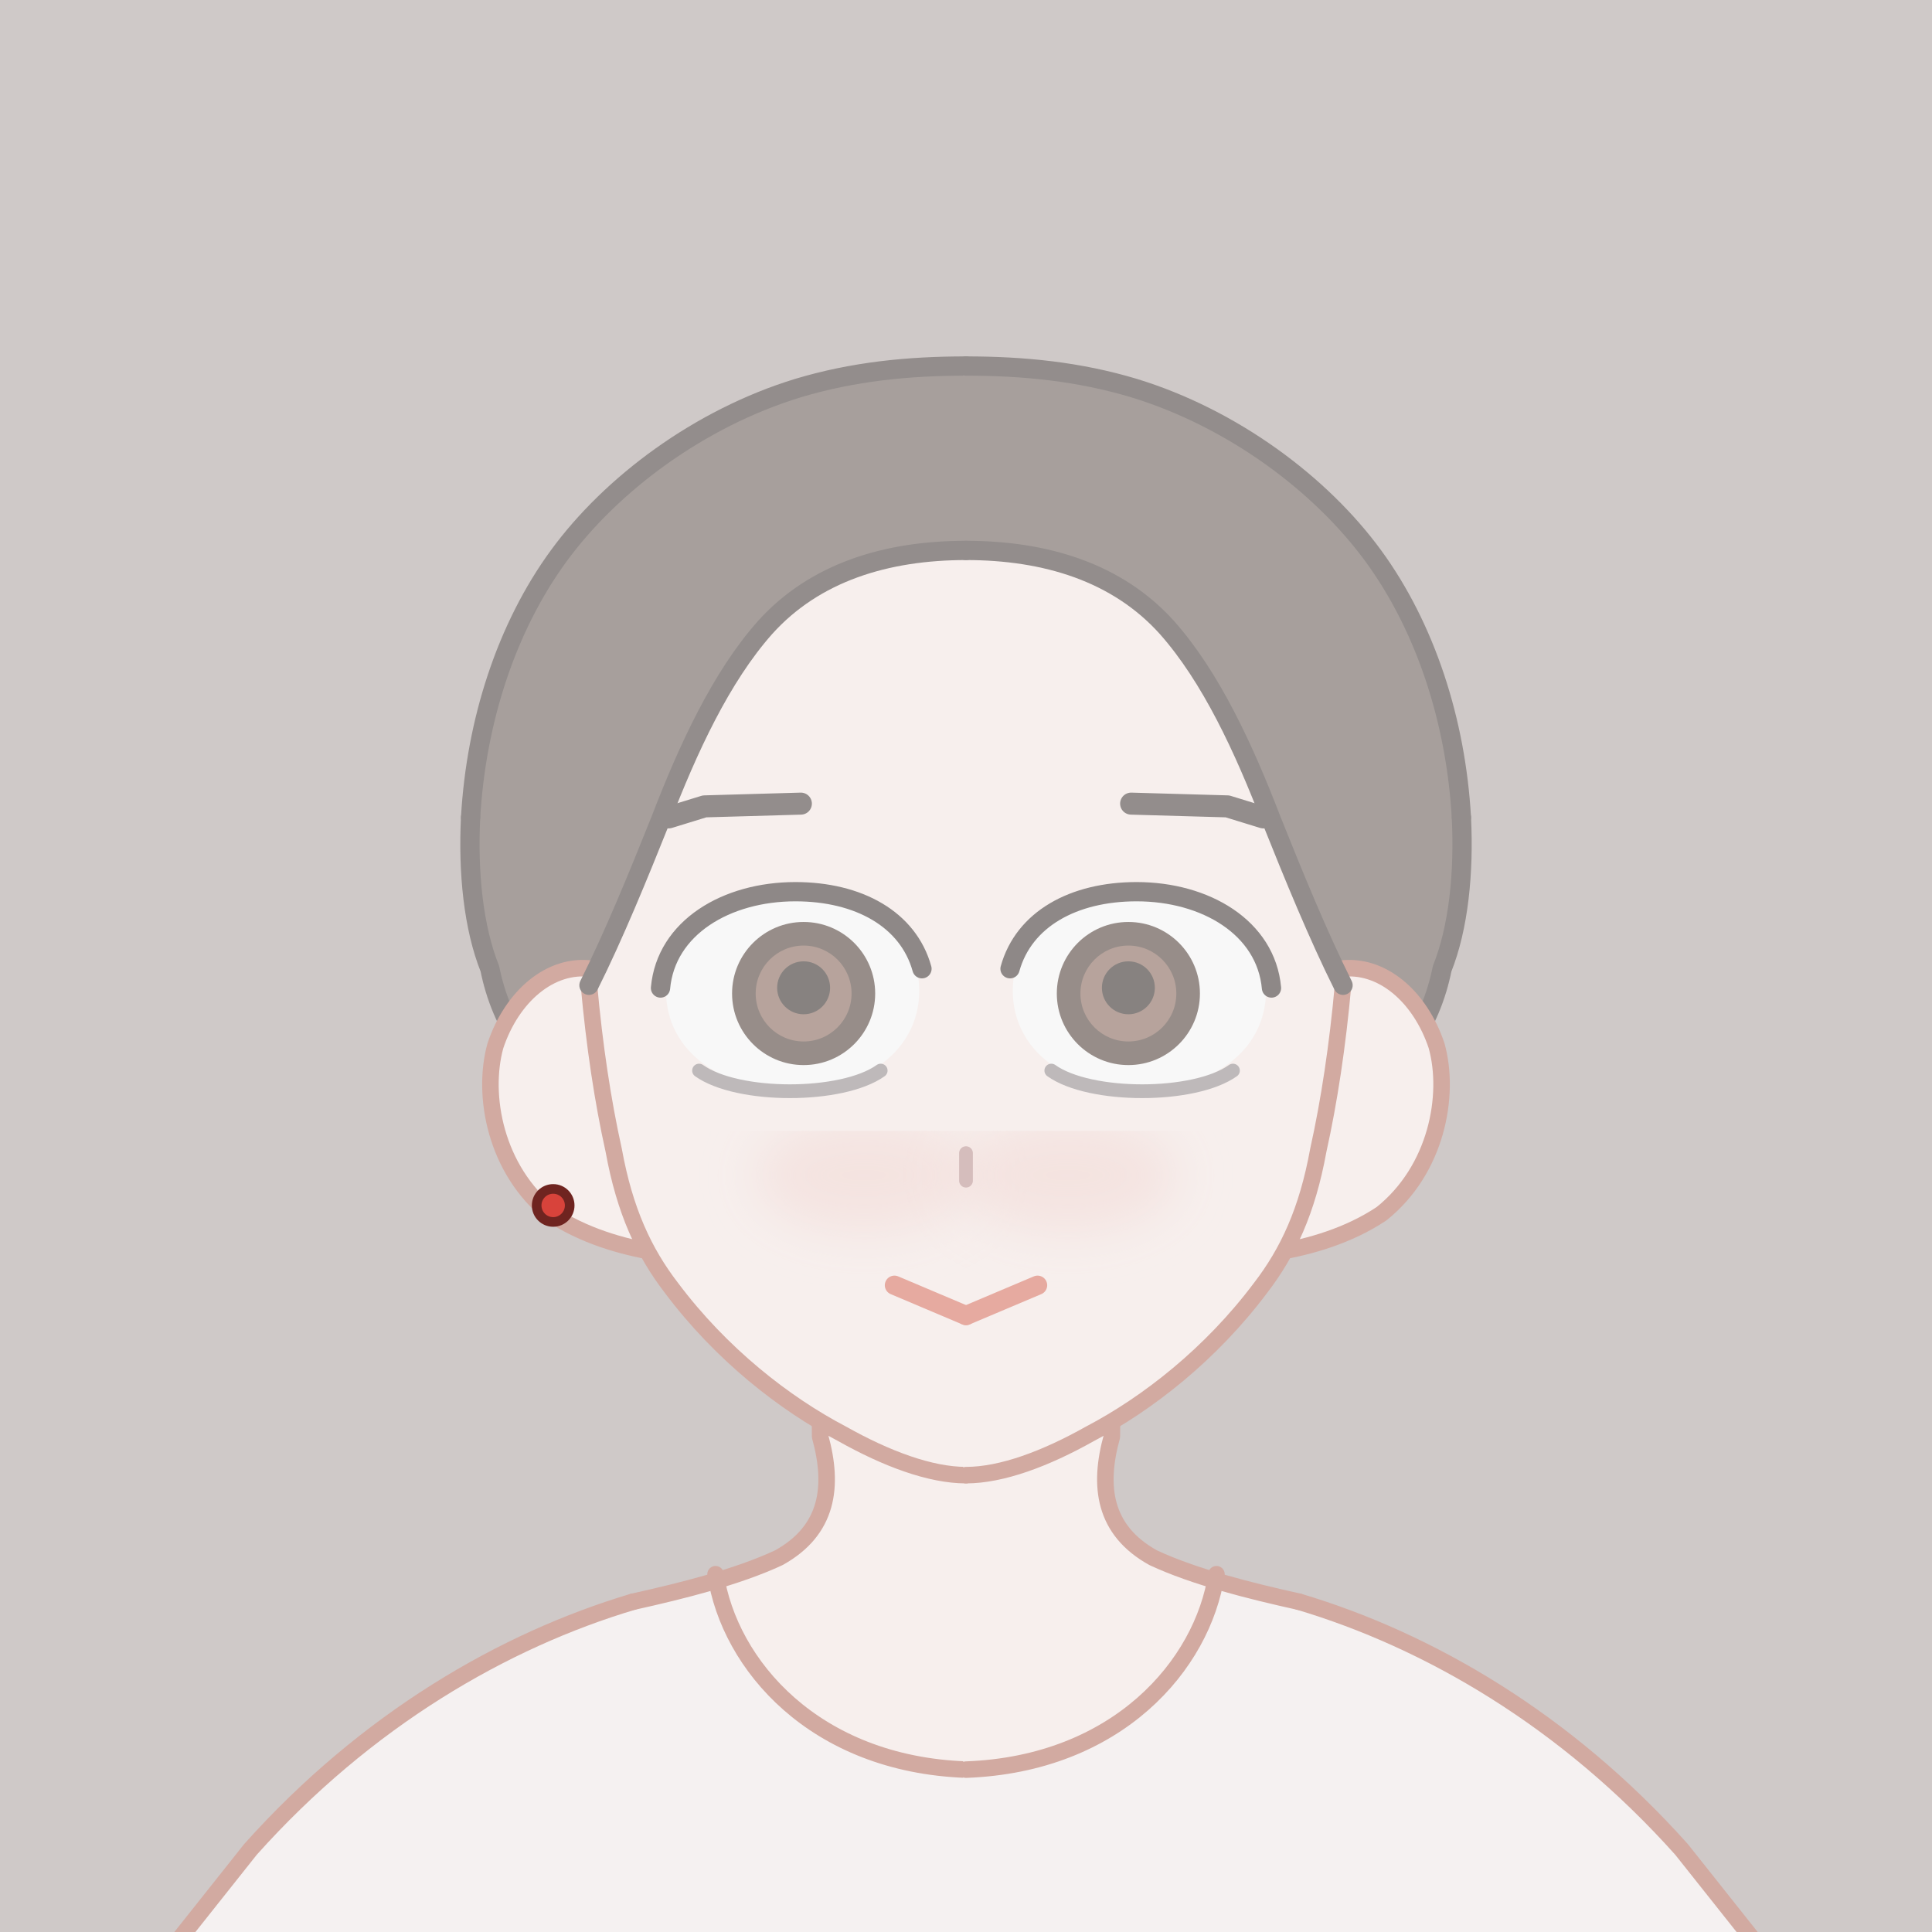
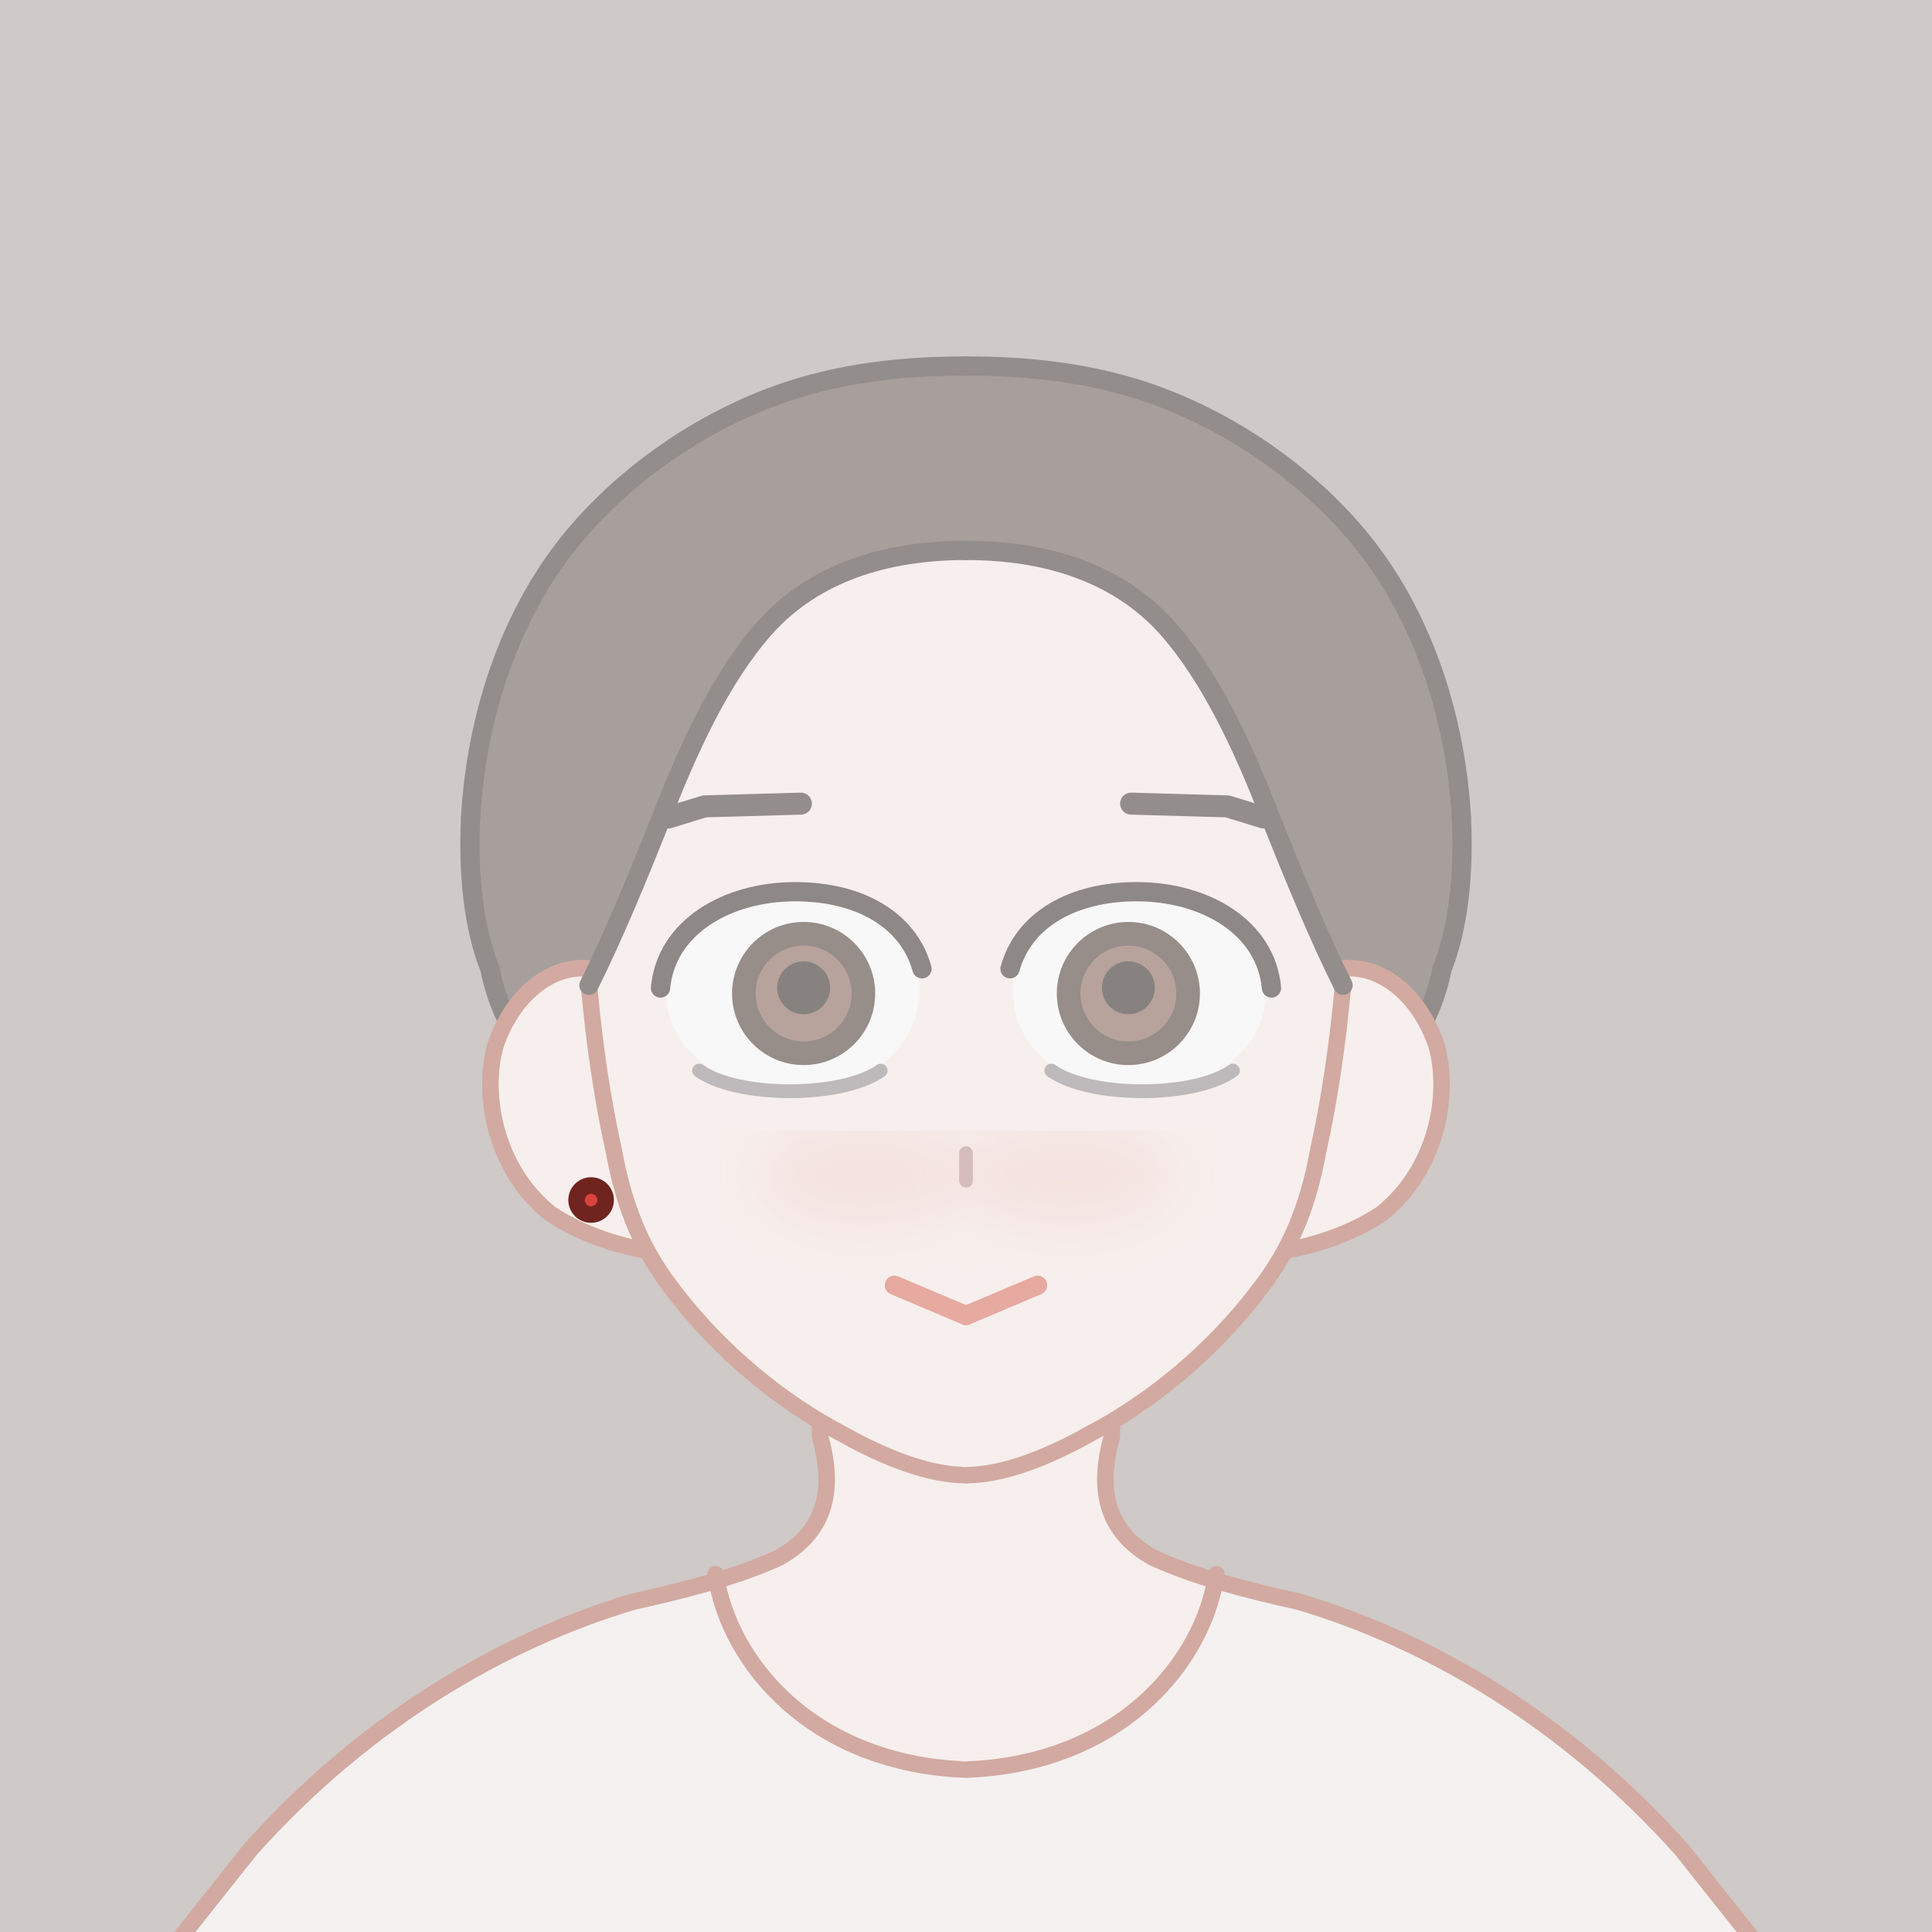
<svg xmlns="http://www.w3.org/2000/svg" width="702" height="702" viewBox="0 0 702 702">
  <defs>
-     <clipPath id="clip-path-5">
+     <clipPath id="clip-path-1">
      <path d="M242 410.88 L386 410.88 L386 514.17 L242 514.17 Z" />
    </clipPath>
    <filter id="filter-1" filterUnits="userSpaceOnUse" x="245" y="377" width="138" height="100" color-interpolation-filters="sRGB">
      <feGaussianBlur in="SourceGraphic" stdDeviation="9" color-interpolation-filters="linearRGB" />
    </filter>
-     <clipPath id="clip-path-6">
+     <clipPath id="clip-path-2">
      <path d="M460 410.88 L316 410.88 L316 514.17 L460 514.17 Z" />
    </clipPath>
    <filter id="filter-2" filterUnits="userSpaceOnUse" x="319" y="377" width="138" height="100" color-interpolation-filters="sRGB">
      <feGaussianBlur in="SourceGraphic" stdDeviation="9" color-interpolation-filters="linearRGB" />
    </filter>
-     <clipPath id="clip-path-7">
+     <clipPath id="clip-path-3">
      <path d="M242 370.99 C242 340.93 262 326 288 326 C314 326 334 340.93 334 370.99 C334 401.05 314 420.17 288 420.17 C262 420.17 242 401.05 242 370.99 Z" />
    </clipPath>
-     <clipPath id="clip-path-8">
+     <clipPath id="clip-path-4">
      <path d="M460 370.99 C460 340.93 440 326 414 326 C388 326 368 340.93 368 370.99 C368 401.05 388 420.17 414 420.17 C440 420.17 460 401.05 460 370.99 Z" />
    </clipPath>
  </defs>
  <g id="_ref">
    <g opacity="0.5">
      <rect x="0" y="0" width="702" height="702" fill="#ada19f" />
      <g data-layer="body">
        <g>
          <path d="M260 573 L230 582 C183 596 133 625 91 672 L60 712 L352 712 L352 643 C296 641 265 605 260 573 Z" fill="#f9f2f1" />
          <path d="M296 490 L298 522 C303 540 301 556 283 566 L260 573 C265 605 296 641 352 643 L352 490 Z" fill="#fdeeea" />
          <path d="M230 582 C183 596 133 625 91 672 L64 706" fill="none" stroke="#b46352" stroke-width="6" stroke-linecap="round" stroke-linejoin="round" />
          <path d="M296 500 C298 510 298 516 298 522 C303 540 301 556 283 566 C268 573 248 578 230 582" fill="none" stroke="#b46352" stroke-width="6" stroke-linecap="round" stroke-linejoin="round" />
          <path d="M260 572 C265 605 296 641 351 643" fill="none" stroke="#b46352" stroke-width="6" stroke-linecap="round" stroke-linejoin="round" />
        </g>
        <g>
          <path d="M442 573 L472 582 C519 596 569 625 611 672 L642 712 L350 712 L350 643 C406 641 437 605 442 573 Z" fill="#f9f2f1" />
          <path d="M406 490 L404 522 C399 540 401 556 419 566 L442 573 C437 605 406 641 350 643 L350 490 Z" fill="#fdeeea" />
          <path d="M472 582 C519 596 569 625 611 672 L638 706" fill="none" stroke="#b46352" stroke-width="6" stroke-linecap="round" stroke-linejoin="round" />
          <path d="M406 500 C404 510 404 516 404 522 C399 540 401 556 419 566 C434 573 454 578 472 582" fill="none" stroke="#b46352" stroke-width="6" stroke-linecap="round" stroke-linejoin="round" />
          <path d="M442 572 C437 605 406 641 351 643" fill="none" stroke="#b46352" stroke-width="6" stroke-linecap="round" stroke-linejoin="round" />
        </g>
      </g>
      <g data-layer="hairBase">
        <g>
          <path d="M352 133 L351 133 C330 133 310 135 290 141 C254 152 222 176 203 202 C184 228 173 262 171 297 C170 317 172 337 178 352 C180 362 184 372 190 380 L198 386 L352 386 Z" fill="#5d4e48" />
          <path d="M351 133 C330 133 310 135 290 141 C254 152 222 176 203 202 C184 228 173 262 171 297" fill="none" stroke="#352a27" stroke-width="7" stroke-linecap="round" stroke-linejoin="round" />
          <path d="M171 297 C170 317 172 337 178 352 C180 362 184 372 190 380" fill="none" stroke="#352a27" stroke-width="7" stroke-linecap="round" stroke-linejoin="round" />
        </g>
        <g>
          <path d="M350 133 L351 133 C372 133 392 135 412 141 C448 152 480 176 499 202 C518 228 529 262 531 297 C532 317 530 337 524 352 C522 362 518 372 512 380 L504 386 L350 386 Z" fill="#5d4e48" />
          <path d="M351 133 C372 133 392 135 412 141 C448 152 480 176 499 202 C518 228 529 262 531 297" fill="none" stroke="#352a27" stroke-width="7" stroke-linecap="round" stroke-linejoin="round" />
          <path d="M531 297 C532 317 530 337 524 352 C522 362 518 372 512 380" fill="none" stroke="#352a27" stroke-width="7" stroke-linecap="round" stroke-linejoin="round" />
        </g>
      </g>
      <g data-layer="ear">
        <g>
          <path d="M215 352 C200 350 186 362 180 380 C175 398 180 425 200 441 C212 449 226 453 238 455 L225 380 Z" fill="#fdeeea" />
          <path d="M215 352 C200 350 186 362 180 380 C175 398 180 425 200 441 C212 449 226 453 238 455" fill="none" stroke="#b46352" stroke-width="6" stroke-linecap="round" stroke-linejoin="round" />
        </g>
        <g>
          <path d="M487 352 C502 350 516 362 522 380 C527 398 522 425 502 441 C490 449 476 453 464 455 L477 380 Z" fill="#fdeeea" />
          <path d="M487 352 C502 350 516 362 522 380 C527 398 522 425 502 441 C490 449 476 453 464 455" fill="none" stroke="#b46352" stroke-width="6" stroke-linecap="round" stroke-linejoin="round" />
        </g>
      </g>
      <g data-layer="face">
        <g>
          <path d="M352 200 L351 200 C322 200 296 208 278 228 C262 246 250 272 240 298 C232 318 223 340 214 358 C216 380 219 400 223 418 C227 440 234 455 244 468 C262 492 285 510 306 521 C322 530 338 536 351 536 L352 536 Z" fill="#fdeeea" />
          <path d="M214 358 C216 380 219 400 223 418 C227 440 234 455 244 468 C262 492 285 510 306 521 C322 530 338 536 351 536" fill="none" stroke="#b46352" stroke-width="6" stroke-linecap="round" stroke-linejoin="round" />
        </g>
        <g>
          <path d="M350 200 L351 200 C380 200 406 208 424 228 C440 246 452 272 462 298 C470 318 479 340 488 358 C486 380 483 400 479 418 C475 440 468 455 458 468 C440 492 417 510 396 521 C380 530 364 536 351 536 L350 536 Z" fill="#fdeeea" />
          <path d="M488 358 C486 380 483 400 479 418 C475 440 468 455 458 468 C440 492 417 510 396 521 C380 530 364 536 351 536" fill="none" stroke="#b46352" stroke-width="6" stroke-linecap="round" stroke-linejoin="round" />
        </g>
      </g>
      <g data-layer="makeup">
-         <g clip-path="url(#clip-path-5)">
+         <g clip-path="url(#clip-path-1)">
          <g filter="url(#filter-1)">
            <ellipse cx="314" cy="427" rx="40" ry="21" fill="#f3bfb8" opacity="0.5" />
          </g>
        </g>
-         <g clip-path="url(#clip-path-6)">
+         <g clip-path="url(#clip-path-2)">
          <g filter="url(#filter-2)">
            <ellipse cx="388" cy="427" rx="40" ry="21" fill="#f3bfb8" opacity="0.5" />
          </g>
        </g>
      </g>
      <g data-layer="mouth">
        <line x1="325" y1="467" x2="351" y2="478" fill="none" stroke="#dc6450" stroke-width="7" stroke-linecap="round" stroke-linejoin="round" />
        <line x1="377" y1="467" x2="351" y2="478" fill="none" stroke="#dc6450" stroke-width="7" stroke-linecap="round" stroke-linejoin="round" />
        <line x1="351" y1="419" x2="351" y2="429" fill="none" stroke="#b98a88" stroke-width="5" stroke-linecap="round" />
      </g>
      <g data-layer="eye">
        <path d="M242 360 C242 338 262 326 288 326 C314 326 334 338 334 360 C334 382 314 396 288 396 C262 396 242 382 242 360 Z" fill="#ffffff" />
-         <g clip-path="url(#clip-path-7)">
+         <g clip-path="url(#clip-path-3)">
          <g>
            <circle cx="292" cy="361" r="26" fill="#3e2a22" />
            <circle cx="292" cy="361" r="17.42" fill="#7e5647" />
            <circle cx="292" cy="358.92" r="9.62" fill="#1e1410" />
          </g>
        </g>
        <g>
          <path d="M254 389 C268 399 306 399 320 389" fill="none" stroke="#8b8284" stroke-width="5" stroke-linecap="round" />
          <path d="M240 359 C242 337 264 324 289 324 C312 324 330 334 335 352" fill="none" stroke="#2b201d" stroke-width="7" stroke-linecap="round" stroke-linejoin="round" />
        </g>
        <g>
          <path d="M460 360 C460 338 440 326 414 326 C388 326 368 338 368 360 C368 382 388 396 414 396 C440 396 460 382 460 360 Z" fill="#ffffff" />
-           <g clip-path="url(#clip-path-8)">
+           <g clip-path="url(#clip-path-4)">
            <g>
              <circle cx="410" cy="361" r="26" fill="#3e2a22" />
              <circle cx="410" cy="361" r="17.42" fill="#7e5647" />
              <circle cx="410" cy="358.92" r="9.62" fill="#1e1410" />
            </g>
          </g>
          <g>
            <path d="M448 389 C434 399 396 399 382 389" fill="none" stroke="#8b8284" stroke-width="5" stroke-linecap="round" />
            <path d="M462 359 C460 337 438 324 413 324 C390 324 372 334 367 352" fill="none" stroke="#2b201d" stroke-width="7" stroke-linecap="round" stroke-linejoin="round" />
          </g>
        </g>
      </g>
      <g data-layer="hairLine">
        <path d="M351 200 C322 200 296 208 278 228 C262 246 250 272 240 298 C232 318 223 340 214 358" fill="none" stroke="#352a27" stroke-width="7" stroke-linecap="round" stroke-linejoin="round" />
        <path d="M351 200 C380 200 406 208 424 228 C440 246 452 272 462 298 C470 318 479 340 488 358" fill="none" stroke="#352a27" stroke-width="7" stroke-linecap="round" stroke-linejoin="round" />
      </g>
      <g data-layer="brow">
        <polyline points="243,297 256,293 291,292" fill="none" stroke="#352a27" stroke-width="8" stroke-linecap="round" stroke-linejoin="round" />
        <polyline points="459,297 446,293 411,292" fill="none" stroke="#352a27" stroke-width="8" stroke-linecap="round" stroke-linejoin="round" />
      </g>
    </g>
  </g>
  <g id="half">
-     <circle cx="201" cy="438" r="6" fill="#d8433b" stroke="#6f2420" stroke-width="3.5" stroke-linecap="round" stroke-linejoin="round" />
+     <circle cx="214.781" cy="436.031" r="5.281" fill="#d8433b" stroke="#6f2420" stroke-width="6" stroke-linecap="round" stroke-linejoin="round" />
  </g>
</svg>
